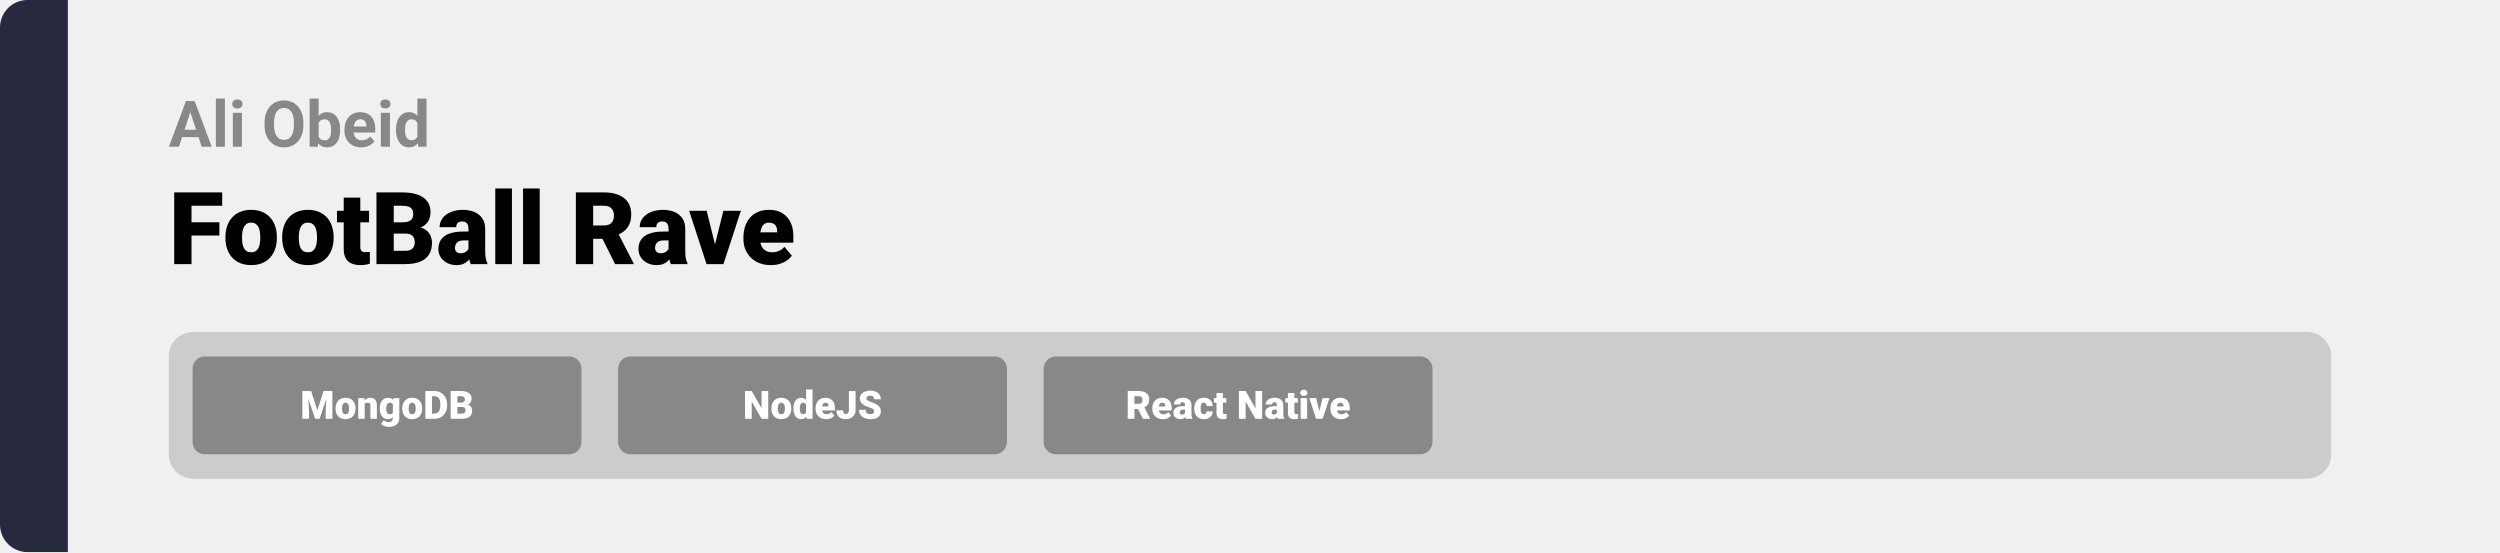
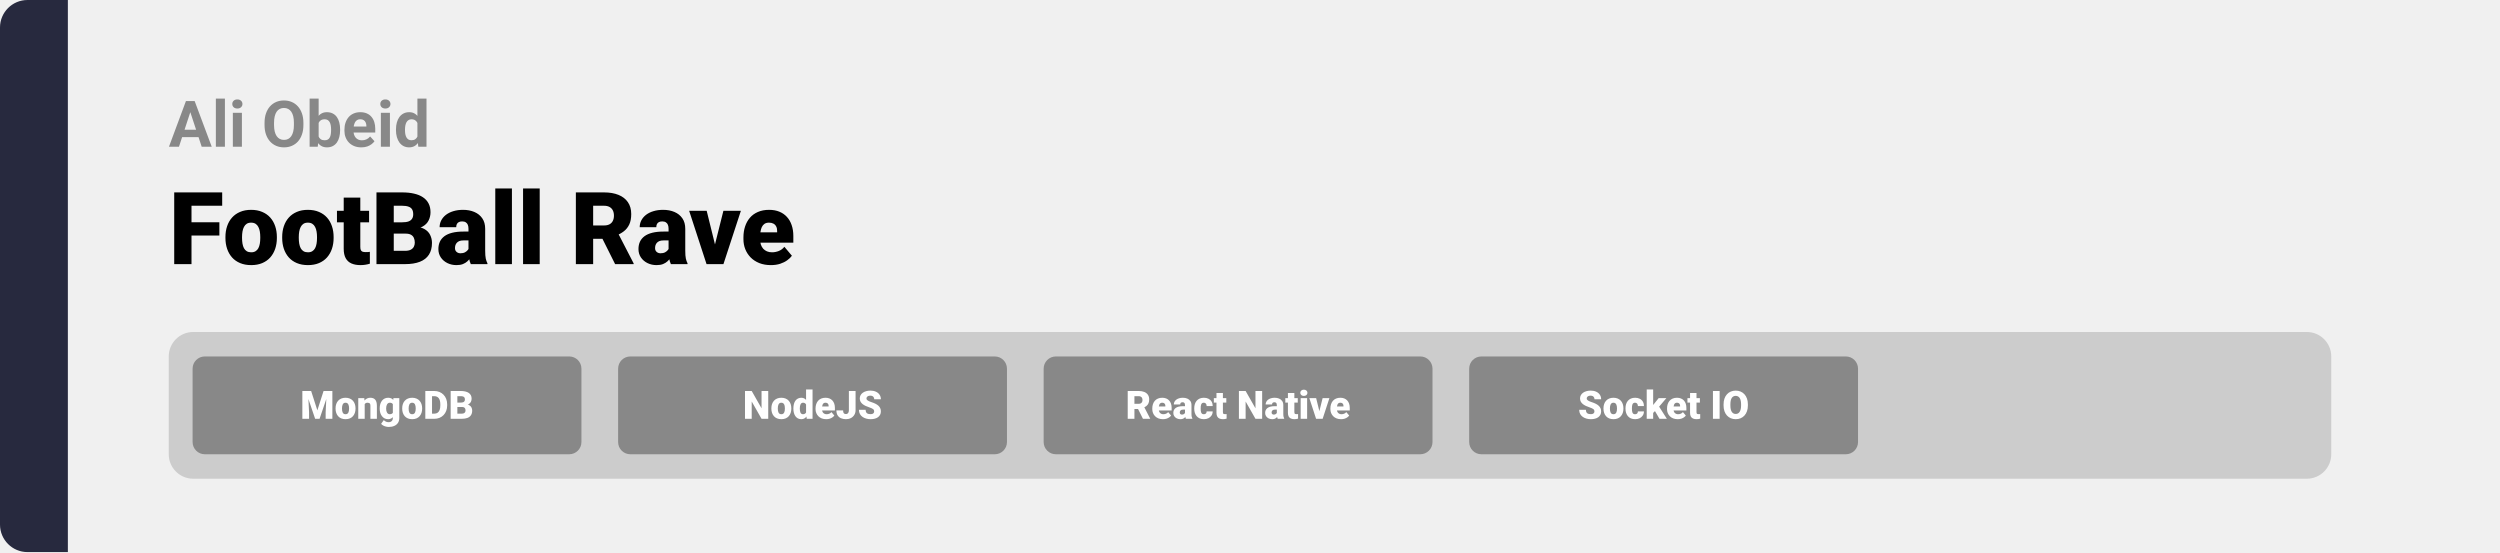
<svg xmlns="http://www.w3.org/2000/svg" width="1363" height="301" viewBox="0 0 1363 301" fill="none">
  <rect width="1363" height="301" rx="15" fill="#F0F0F0" />
  <path d="M0 15C0 6.716 6.716 0 15 0H37V301H15C6.716 301 0 294.284 0 286V15Z" fill="#27293E" />
  <path d="M104.407 104.898V144H94.981V104.898H104.407ZM119.607 121.173V128.424H101.722V121.173H119.607ZM121.138 104.898V112.176H101.722V104.898H121.138ZM122.911 129.767V129.203C122.911 127.072 123.215 125.112 123.824 123.321C124.432 121.513 125.328 119.946 126.509 118.622C127.691 117.297 129.15 116.267 130.887 115.533C132.623 114.781 134.629 114.405 136.902 114.405C139.194 114.405 141.208 114.781 142.945 115.533C144.699 116.267 146.167 117.297 147.349 118.622C148.531 119.946 149.426 121.513 150.035 123.321C150.643 125.112 150.948 127.072 150.948 129.203V129.767C150.948 131.879 150.643 133.84 150.035 135.648C149.426 137.438 148.531 139.005 147.349 140.348C146.167 141.673 144.708 142.702 142.972 143.436C141.235 144.17 139.23 144.537 136.956 144.537C134.682 144.537 132.668 144.17 130.914 143.436C129.159 142.702 127.691 141.673 126.509 140.348C125.328 139.005 124.432 137.438 123.824 135.648C123.215 133.84 122.911 131.879 122.911 129.767ZM131.961 129.203V129.767C131.961 130.859 132.042 131.879 132.203 132.828C132.364 133.777 132.632 134.61 133.008 135.326C133.384 136.024 133.895 136.57 134.539 136.964C135.184 137.358 135.989 137.555 136.956 137.555C137.905 137.555 138.693 137.358 139.319 136.964C139.964 136.57 140.474 136.024 140.85 135.326C141.226 134.61 141.495 133.777 141.656 132.828C141.817 131.879 141.897 130.859 141.897 129.767V129.203C141.897 128.146 141.817 127.153 141.656 126.222C141.495 125.273 141.226 124.44 140.85 123.724C140.474 122.99 139.964 122.417 139.319 122.005C138.675 121.594 137.869 121.388 136.902 121.388C135.953 121.388 135.157 121.594 134.512 122.005C133.886 122.417 133.384 122.99 133.008 123.724C132.632 124.44 132.364 125.273 132.203 126.222C132.042 127.153 131.961 128.146 131.961 129.203ZM153.848 129.767V129.203C153.848 127.072 154.153 125.112 154.761 123.321C155.37 121.513 156.265 119.946 157.447 118.622C158.628 117.297 160.088 116.267 161.824 115.533C163.561 114.781 165.566 114.405 167.84 114.405C170.132 114.405 172.146 114.781 173.882 115.533C175.637 116.267 177.105 117.297 178.287 118.622C179.468 119.946 180.363 121.513 180.972 123.321C181.581 125.112 181.885 127.072 181.885 129.203V129.767C181.885 131.879 181.581 133.84 180.972 135.648C180.363 137.438 179.468 139.005 178.287 140.348C177.105 141.673 175.646 142.702 173.909 143.436C172.173 144.17 170.167 144.537 167.894 144.537C165.62 144.537 163.606 144.17 161.851 143.436C160.097 142.702 158.628 141.673 157.447 140.348C156.265 139.005 155.37 137.438 154.761 135.648C154.153 133.84 153.848 131.879 153.848 129.767ZM162.898 129.203V129.767C162.898 130.859 162.979 131.879 163.14 132.828C163.301 133.777 163.57 134.61 163.946 135.326C164.322 136.024 164.832 136.57 165.477 136.964C166.121 137.358 166.927 137.555 167.894 137.555C168.842 137.555 169.63 137.358 170.257 136.964C170.901 136.57 171.412 136.024 171.788 135.326C172.164 134.61 172.432 133.777 172.593 132.828C172.754 131.879 172.835 130.859 172.835 129.767V129.203C172.835 128.146 172.754 127.153 172.593 126.222C172.432 125.273 172.164 124.44 171.788 123.724C171.412 122.99 170.901 122.417 170.257 122.005C169.612 121.594 168.807 121.388 167.84 121.388C166.891 121.388 166.094 121.594 165.45 122.005C164.823 122.417 164.322 122.99 163.946 123.724C163.57 124.44 163.301 125.273 163.14 126.222C162.979 127.153 162.898 128.146 162.898 129.203ZM201.221 114.942V121.227H183.711V114.942H201.221ZM187.391 107.718H196.441V134.52C196.441 135.29 196.53 135.89 196.709 136.319C196.889 136.731 197.193 137.027 197.623 137.206C198.07 137.367 198.661 137.447 199.395 137.447C199.914 137.447 200.344 137.438 200.684 137.42C201.024 137.385 201.347 137.34 201.651 137.286V143.758C200.881 144.009 200.075 144.197 199.234 144.322C198.392 144.465 197.497 144.537 196.548 144.537C194.615 144.537 192.959 144.233 191.58 143.624C190.219 143.015 189.181 142.057 188.465 140.75C187.749 139.444 187.391 137.743 187.391 135.648V107.718ZM221.202 127.376H211.131L211.077 121.2H219.241C220.709 121.2 221.882 121.039 222.759 120.716C223.637 120.376 224.272 119.884 224.666 119.239C225.078 118.595 225.284 117.789 225.284 116.822C225.284 115.712 225.078 114.817 224.666 114.137C224.254 113.456 223.601 112.964 222.706 112.66C221.828 112.337 220.691 112.176 219.295 112.176H214.676V144H205.25V104.898H219.295C221.712 104.898 223.869 105.122 225.767 105.57C227.665 106 229.276 106.662 230.601 107.557C231.944 108.452 232.964 109.58 233.663 110.941C234.361 112.284 234.71 113.868 234.71 115.694C234.71 117.288 234.37 118.783 233.689 120.179C233.009 121.576 231.872 122.713 230.279 123.59C228.703 124.449 226.546 124.897 223.807 124.933L221.202 127.376ZM220.826 144H208.848L212.071 136.749H220.826C222.115 136.749 223.144 136.552 223.914 136.158C224.702 135.746 225.266 135.209 225.606 134.547C225.964 133.867 226.143 133.115 226.143 132.291C226.143 131.288 225.973 130.42 225.633 129.686C225.311 128.952 224.791 128.388 224.075 127.994C223.359 127.582 222.401 127.376 221.202 127.376H213.279L213.333 121.2H222.813L225.015 123.67C227.629 123.563 229.697 123.93 231.219 124.771C232.758 125.613 233.86 126.723 234.522 128.102C235.184 129.48 235.516 130.921 235.516 132.425C235.516 134.986 234.961 137.125 233.851 138.844C232.758 140.562 231.12 141.852 228.936 142.711C226.752 143.57 224.048 144 220.826 144ZM255.416 136.695V124.718C255.416 123.894 255.299 123.187 255.066 122.596C254.834 122.005 254.467 121.549 253.965 121.227C253.464 120.886 252.793 120.716 251.951 120.716C251.271 120.716 250.689 120.833 250.206 121.065C249.722 121.298 249.355 121.647 249.104 122.113C248.854 122.578 248.729 123.169 248.729 123.885H239.678C239.678 122.542 239.974 121.298 240.564 120.152C241.173 118.989 242.033 117.977 243.143 117.118C244.271 116.258 245.613 115.596 247.171 115.13C248.746 114.647 250.501 114.405 252.435 114.405C254.744 114.405 256.803 114.79 258.611 115.56C260.438 116.33 261.879 117.485 262.935 119.024C263.991 120.546 264.52 122.462 264.52 124.771V136.668C264.52 138.566 264.627 140.007 264.842 140.992C265.057 141.959 265.361 142.809 265.755 143.543V144H256.678C256.248 143.105 255.926 142.013 255.711 140.724C255.514 139.417 255.416 138.074 255.416 136.695ZM256.517 126.249L256.57 131.083H252.569C251.727 131.083 251.011 131.199 250.42 131.432C249.847 131.664 249.382 131.987 249.024 132.398C248.684 132.792 248.433 133.24 248.272 133.741C248.129 134.243 248.057 134.771 248.057 135.326C248.057 135.863 248.182 136.346 248.433 136.776C248.702 137.188 249.06 137.51 249.507 137.743C249.955 137.975 250.456 138.092 251.011 138.092C252.014 138.092 252.864 137.904 253.562 137.528C254.279 137.134 254.825 136.66 255.201 136.104C255.577 135.549 255.765 135.03 255.765 134.547L257.752 138.253C257.394 138.969 256.982 139.694 256.517 140.428C256.069 141.162 255.505 141.843 254.825 142.469C254.162 143.078 253.348 143.579 252.381 143.973C251.414 144.349 250.241 144.537 248.863 144.537C247.072 144.537 245.425 144.17 243.921 143.436C242.435 142.702 241.245 141.681 240.35 140.375C239.454 139.05 239.007 137.528 239.007 135.809C239.007 134.305 239.275 132.962 239.812 131.781C240.368 130.599 241.2 129.597 242.31 128.773C243.42 127.949 244.834 127.323 246.553 126.893C248.272 126.463 250.295 126.249 252.623 126.249H256.517ZM279.102 102.75V144H270.025V102.75H279.102ZM294.249 102.75V144H285.171V102.75H294.249ZM313.96 104.898H329.349C332.356 104.898 334.97 105.346 337.19 106.241C339.41 107.136 341.12 108.461 342.32 110.216C343.537 111.97 344.146 114.137 344.146 116.715C344.146 118.953 343.797 120.824 343.099 122.328C342.4 123.832 341.425 125.076 340.171 126.061C338.936 127.027 337.495 127.824 335.848 128.451L332.759 130.196H319.842L319.788 122.918H329.349C330.548 122.918 331.542 122.704 332.33 122.274C333.117 121.844 333.708 121.236 334.102 120.448C334.514 119.642 334.72 118.684 334.72 117.574C334.72 116.446 334.514 115.479 334.102 114.674C333.69 113.868 333.082 113.25 332.276 112.821C331.488 112.391 330.512 112.176 329.349 112.176H323.387V144H313.96V104.898ZM335.364 144L326.717 126.705L336.707 126.651L345.462 143.597V144H335.364ZM364.502 136.695V124.718C364.502 123.894 364.386 123.187 364.153 122.596C363.921 122.005 363.554 121.549 363.052 121.227C362.551 120.886 361.88 120.716 361.038 120.716C360.358 120.716 359.776 120.833 359.292 121.065C358.809 121.298 358.442 121.647 358.191 122.113C357.941 122.578 357.815 123.169 357.815 123.885H348.765C348.765 122.542 349.061 121.298 349.651 120.152C350.26 118.989 351.119 117.977 352.229 117.118C353.357 116.258 354.7 115.596 356.258 115.13C357.833 114.647 359.588 114.405 361.521 114.405C363.831 114.405 365.89 114.79 367.698 115.56C369.524 116.33 370.966 117.485 372.022 119.024C373.078 120.546 373.606 122.462 373.606 124.771V136.668C373.606 138.566 373.714 140.007 373.929 140.992C374.144 141.959 374.448 142.809 374.842 143.543V144H365.765C365.335 143.105 365.013 142.013 364.798 140.724C364.601 139.417 364.502 138.074 364.502 136.695ZM365.604 126.249L365.657 131.083H361.656C360.814 131.083 360.098 131.199 359.507 131.432C358.934 131.664 358.469 131.987 358.111 132.398C357.771 132.792 357.52 133.24 357.359 133.741C357.216 134.243 357.144 134.771 357.144 135.326C357.144 135.863 357.269 136.346 357.52 136.776C357.789 137.188 358.147 137.51 358.594 137.743C359.042 137.975 359.543 138.092 360.098 138.092C361.101 138.092 361.951 137.904 362.649 137.528C363.366 137.134 363.912 136.66 364.288 136.104C364.664 135.549 364.852 135.03 364.852 134.547L366.839 138.253C366.481 138.969 366.069 139.694 365.604 140.428C365.156 141.162 364.592 141.843 363.912 142.469C363.249 143.078 362.435 143.579 361.468 143.973C360.501 144.349 359.328 144.537 357.95 144.537C356.159 144.537 354.512 144.17 353.008 143.436C351.522 142.702 350.332 141.681 349.437 140.375C348.541 139.05 348.094 137.528 348.094 135.809C348.094 134.305 348.362 132.962 348.899 131.781C349.454 130.599 350.287 129.597 351.397 128.773C352.507 127.949 353.921 127.323 355.64 126.893C357.359 126.463 359.382 126.249 361.709 126.249H365.604ZM388.672 137.796L394.393 114.942H403.926L394.419 144H388.78L388.672 137.796ZM385.289 114.942L390.928 137.796L390.875 144H385.208L375.728 114.942H385.289ZM420.308 144.537C417.945 144.537 415.832 144.17 413.97 143.436C412.108 142.684 410.533 141.655 409.244 140.348C407.972 139.041 406.997 137.537 406.316 135.836C405.654 134.135 405.323 132.336 405.323 130.438V129.417C405.323 127.287 405.618 125.318 406.209 123.509C406.8 121.683 407.677 120.09 408.841 118.729C410.005 117.368 411.464 116.312 413.218 115.56C414.973 114.79 417.014 114.405 419.341 114.405C421.4 114.405 423.244 114.736 424.874 115.399C426.503 116.061 427.881 117.01 429.009 118.246C430.155 119.481 431.023 120.976 431.614 122.73C432.223 124.485 432.527 126.454 432.527 128.639V132.318H408.787V126.651H423.692V125.953C423.71 124.986 423.54 124.163 423.182 123.482C422.841 122.802 422.34 122.283 421.678 121.925C421.015 121.567 420.21 121.388 419.261 121.388C418.276 121.388 417.461 121.603 416.817 122.032C416.19 122.462 415.698 123.053 415.34 123.805C415 124.539 414.758 125.389 414.615 126.356C414.472 127.323 414.4 128.343 414.4 129.417V130.438C414.4 131.512 414.543 132.488 414.83 133.365C415.134 134.243 415.564 134.994 416.119 135.621C416.692 136.23 417.372 136.704 418.16 137.044C418.965 137.385 419.878 137.555 420.899 137.555C422.134 137.555 423.352 137.322 424.551 136.856C425.751 136.391 426.78 135.621 427.64 134.547L431.749 139.435C431.158 140.276 430.316 141.091 429.224 141.878C428.15 142.666 426.861 143.311 425.357 143.812C423.853 144.295 422.17 144.537 420.308 144.537Z" fill="black" />
  <path d="M104.339 59.373L97.571 80H92.12L101.365 55.117H104.834L104.339 59.373ZM109.961 80L103.177 59.373L102.63 55.117H106.133L115.43 80H109.961ZM109.654 70.737V74.753H96.512V70.737H109.654ZM122.625 53.75V80H117.686V53.75H122.625ZM131.888 61.509V80H126.949V61.509H131.888ZM126.641 56.69C126.641 55.972 126.892 55.379 127.393 54.912C127.894 54.445 128.567 54.211 129.41 54.211C130.241 54.211 130.908 54.445 131.409 54.912C131.922 55.379 132.178 55.972 132.178 56.69C132.178 57.407 131.922 58 131.409 58.467C130.908 58.934 130.241 59.167 129.41 59.167C128.567 59.167 127.894 58.934 127.393 58.467C126.892 58 126.641 57.407 126.641 56.69ZM165.418 66.978V68.157C165.418 70.048 165.162 71.746 164.649 73.249C164.136 74.753 163.413 76.035 162.479 77.095C161.544 78.143 160.428 78.946 159.129 79.504C157.841 80.063 156.412 80.342 154.839 80.342C153.278 80.342 151.849 80.063 150.55 79.504C149.262 78.946 148.146 78.143 147.2 77.095C146.255 76.035 145.52 74.753 144.996 73.249C144.483 71.746 144.227 70.048 144.227 68.157V66.978C144.227 65.075 144.483 63.377 144.996 61.885C145.508 60.381 146.232 59.099 147.166 58.04C148.112 56.98 149.228 56.171 150.516 55.613C151.814 55.054 153.244 54.775 154.805 54.775C156.377 54.775 157.807 55.054 159.095 55.613C160.394 56.171 161.51 56.98 162.444 58.04C163.39 59.099 164.119 60.381 164.632 61.885C165.156 63.377 165.418 65.075 165.418 66.978ZM160.24 68.157V66.943C160.24 65.622 160.12 64.46 159.881 63.457C159.642 62.454 159.288 61.611 158.821 60.928C158.354 60.244 157.785 59.731 157.112 59.39C156.44 59.036 155.671 58.86 154.805 58.86C153.939 58.86 153.17 59.036 152.498 59.39C151.837 59.731 151.273 60.244 150.806 60.928C150.35 61.611 150.003 62.454 149.764 63.457C149.524 64.46 149.405 65.622 149.405 66.943V68.157C149.405 69.467 149.524 70.629 149.764 71.643C150.003 72.646 150.356 73.495 150.823 74.189C151.29 74.873 151.86 75.391 152.532 75.745C153.204 76.098 153.973 76.274 154.839 76.274C155.705 76.274 156.474 76.098 157.146 75.745C157.819 75.391 158.383 74.873 158.838 74.189C159.294 73.495 159.642 72.646 159.881 71.643C160.12 70.629 160.24 69.467 160.24 68.157ZM168.802 53.75H173.724V75.762L173.228 80H168.802V53.75ZM185.43 70.566V70.925C185.43 72.304 185.282 73.569 184.986 74.719C184.701 75.87 184.257 76.867 183.653 77.71C183.049 78.542 182.297 79.191 181.397 79.658C180.508 80.114 179.46 80.342 178.252 80.342C177.125 80.342 176.145 80.114 175.313 79.658C174.493 79.203 173.803 78.559 173.245 77.727C172.687 76.895 172.237 75.921 171.895 74.805C171.553 73.688 171.297 72.469 171.126 71.147V70.361C171.297 69.04 171.553 67.821 171.895 66.704C172.237 65.588 172.687 64.613 173.245 63.782C173.803 62.95 174.493 62.306 175.313 61.851C176.133 61.395 177.102 61.167 178.218 61.167C179.437 61.167 180.497 61.401 181.397 61.868C182.308 62.323 183.06 62.973 183.653 63.816C184.257 64.648 184.701 65.639 184.986 66.79C185.282 67.929 185.43 69.188 185.43 70.566ZM180.508 70.925V70.566C180.508 69.814 180.451 69.108 180.337 68.447C180.235 67.775 180.053 67.188 179.791 66.687C179.528 66.174 179.17 65.77 178.714 65.474C178.27 65.177 177.694 65.029 176.988 65.029C176.316 65.029 175.746 65.143 175.279 65.371C174.812 65.599 174.424 65.918 174.117 66.328C173.82 66.738 173.598 67.228 173.45 67.798C173.302 68.356 173.211 68.971 173.177 69.644V71.882C173.211 72.782 173.359 73.58 173.621 74.275C173.895 74.959 174.305 75.5 174.852 75.898C175.41 76.286 176.133 76.48 177.022 76.48C177.717 76.48 178.292 76.343 178.748 76.069C179.204 75.796 179.557 75.409 179.808 74.907C180.07 74.406 180.252 73.819 180.354 73.147C180.457 72.463 180.508 71.723 180.508 70.925ZM197 80.342C195.564 80.342 194.277 80.114 193.138 79.658C191.998 79.191 191.03 78.547 190.232 77.727C189.446 76.907 188.842 75.955 188.421 74.873C187.999 73.779 187.789 72.617 187.789 71.387V70.703C187.789 69.302 187.988 68.02 188.387 66.858C188.785 65.696 189.355 64.688 190.096 63.833C190.848 62.978 191.759 62.323 192.83 61.868C193.901 61.401 195.109 61.167 196.453 61.167C197.763 61.167 198.925 61.383 199.939 61.816C200.953 62.249 201.802 62.865 202.486 63.662C203.181 64.46 203.705 65.417 204.058 66.533C204.411 67.638 204.588 68.869 204.588 70.225V72.275H189.891V68.994H199.751V68.618C199.751 67.935 199.626 67.325 199.375 66.79C199.136 66.243 198.772 65.81 198.282 65.491C197.792 65.172 197.165 65.012 196.402 65.012C195.752 65.012 195.194 65.155 194.727 65.439C194.26 65.724 193.878 66.123 193.582 66.636C193.297 67.148 193.081 67.752 192.933 68.447C192.796 69.131 192.728 69.883 192.728 70.703V71.387C192.728 72.127 192.83 72.811 193.035 73.438C193.252 74.064 193.554 74.605 193.941 75.061C194.34 75.517 194.818 75.87 195.376 76.121C195.946 76.371 196.59 76.497 197.308 76.497C198.196 76.497 199.022 76.326 199.786 75.984C200.56 75.631 201.227 75.101 201.785 74.394L204.178 76.992C203.79 77.55 203.261 78.086 202.588 78.599C201.928 79.111 201.13 79.533 200.196 79.863C199.262 80.182 198.196 80.342 197 80.342ZM212.586 61.509V80H207.647V61.509H212.586ZM207.339 56.69C207.339 55.972 207.59 55.379 208.091 54.912C208.593 54.445 209.265 54.211 210.108 54.211C210.94 54.211 211.606 54.445 212.107 54.912C212.62 55.379 212.876 55.972 212.876 56.69C212.876 57.407 212.62 58 212.107 58.467C211.606 58.934 210.94 59.167 210.108 59.167C209.265 59.167 208.593 58.934 208.091 58.467C207.59 58 207.339 57.407 207.339 56.69ZM227.574 75.967V53.75H232.53V80H228.069L227.574 75.967ZM215.884 70.977V70.618C215.884 69.205 216.044 67.923 216.363 66.772C216.682 65.61 217.149 64.613 217.764 63.782C218.379 62.95 219.137 62.306 220.037 61.851C220.937 61.395 221.963 61.167 223.113 61.167C224.196 61.167 225.141 61.395 225.95 61.851C226.771 62.306 227.465 62.956 228.035 63.799C228.616 64.63 229.083 65.616 229.437 66.755C229.79 67.883 230.046 69.12 230.206 70.464V71.25C230.046 72.537 229.79 73.734 229.437 74.839C229.083 75.944 228.616 76.912 228.035 77.744C227.465 78.564 226.771 79.203 225.95 79.658C225.13 80.114 224.173 80.342 223.079 80.342C221.928 80.342 220.903 80.108 220.003 79.641C219.114 79.174 218.362 78.519 217.747 77.676C217.143 76.833 216.682 75.841 216.363 74.702C216.044 73.563 215.884 72.321 215.884 70.977ZM220.806 70.618V70.977C220.806 71.74 220.863 72.452 220.977 73.113C221.102 73.774 221.302 74.36 221.575 74.873C221.86 75.374 222.225 75.767 222.669 76.052C223.125 76.326 223.677 76.462 224.327 76.462C225.17 76.462 225.865 76.274 226.412 75.898C226.958 75.511 227.374 74.981 227.659 74.309C227.955 73.637 228.126 72.862 228.172 71.985V69.746C228.138 69.028 228.035 68.385 227.864 67.815C227.705 67.234 227.465 66.738 227.146 66.328C226.839 65.918 226.451 65.599 225.984 65.371C225.529 65.143 224.987 65.029 224.361 65.029C223.723 65.029 223.176 65.177 222.72 65.474C222.264 65.758 221.894 66.151 221.609 66.653C221.336 67.154 221.131 67.747 220.994 68.43C220.869 69.102 220.806 69.832 220.806 70.618Z" fill="#888888" />
  <rect x="92" y="181" width="1179" height="80" rx="13.333" fill="#CCCCCC" />
  <rect x="107" y="196.333" width="208" height="49.333" rx="4.667" fill="#888888" stroke="#888888" stroke-width="4" />
  <path d="M166.656 213.167H169.635L173.021 223.719L176.406 213.167H179.385L174.229 228.333H171.813L166.656 213.167ZM164.844 213.167H167.927L168.5 224.792V228.333H164.844V213.167ZM178.115 213.167H181.208V228.333H177.542V224.792L178.115 213.167ZM182.948 222.812V222.594C182.948 221.767 183.066 221.007 183.302 220.312C183.538 219.611 183.885 219.003 184.344 218.49C184.802 217.976 185.368 217.576 186.042 217.292C186.715 217 187.493 216.854 188.375 216.854C189.264 216.854 190.045 217 190.719 217.292C191.399 217.576 191.969 217.976 192.427 218.49C192.885 219.003 193.233 219.611 193.469 220.312C193.705 221.007 193.823 221.767 193.823 222.594V222.812C193.823 223.632 193.705 224.392 193.469 225.094C193.233 225.788 192.885 226.396 192.427 226.917C191.969 227.431 191.403 227.83 190.729 228.115C190.056 228.399 189.278 228.542 188.396 228.542C187.514 228.542 186.733 228.399 186.052 228.115C185.372 227.83 184.802 227.431 184.344 226.917C183.885 226.396 183.538 225.788 183.302 225.094C183.066 224.392 182.948 223.632 182.948 222.812ZM186.458 222.594V222.812C186.458 223.236 186.49 223.632 186.552 224C186.615 224.368 186.719 224.691 186.865 224.969C187.01 225.24 187.208 225.451 187.458 225.604C187.708 225.757 188.021 225.833 188.396 225.833C188.764 225.833 189.069 225.757 189.313 225.604C189.563 225.451 189.76 225.24 189.906 224.969C190.052 224.691 190.156 224.368 190.219 224C190.281 223.632 190.313 223.236 190.313 222.812V222.594C190.313 222.184 190.281 221.799 190.219 221.437C190.156 221.069 190.052 220.747 189.906 220.469C189.76 220.184 189.563 219.962 189.313 219.802C189.063 219.642 188.75 219.562 188.375 219.562C188.007 219.562 187.698 219.642 187.448 219.802C187.205 219.962 187.01 220.184 186.865 220.469C186.719 220.747 186.615 221.069 186.552 221.437C186.49 221.799 186.458 222.184 186.458 222.594ZM198.833 219.469V228.333H195.323V217.062H198.615L198.833 219.469ZM198.417 222.312L197.594 222.333C197.594 221.472 197.698 220.705 197.906 220.031C198.115 219.351 198.41 218.774 198.792 218.302C199.174 217.83 199.628 217.472 200.156 217.229C200.691 216.979 201.285 216.854 201.938 216.854C202.458 216.854 202.934 216.931 203.365 217.083C203.802 217.236 204.177 217.483 204.49 217.823C204.809 218.163 205.052 218.615 205.219 219.177C205.392 219.733 205.479 220.42 205.479 221.24V228.333H201.948V221.229C201.948 220.778 201.885 220.434 201.76 220.198C201.635 219.955 201.455 219.788 201.219 219.698C200.983 219.608 200.694 219.562 200.354 219.562C199.993 219.562 199.688 219.632 199.438 219.771C199.188 219.91 198.986 220.104 198.833 220.354C198.688 220.597 198.58 220.885 198.51 221.219C198.448 221.552 198.417 221.917 198.417 222.312ZM214.51 217.062H217.698V227.896C217.698 228.937 217.458 229.819 216.979 230.542C216.5 231.271 215.83 231.823 214.969 232.198C214.115 232.58 213.115 232.771 211.969 232.771C211.462 232.771 210.944 232.705 210.417 232.573C209.889 232.448 209.396 232.26 208.938 232.01C208.479 231.76 208.094 231.451 207.781 231.083L209.25 229.021C209.535 229.34 209.892 229.611 210.323 229.833C210.753 230.062 211.26 230.177 211.844 230.177C212.351 230.177 212.774 230.087 213.115 229.906C213.462 229.726 213.726 229.462 213.906 229.115C214.087 228.774 214.177 228.361 214.177 227.875V219.729L214.51 217.062ZM207.021 222.833V222.615C207.021 221.76 207.125 220.983 207.333 220.281C207.549 219.573 207.854 218.965 208.25 218.458C208.653 217.944 209.139 217.549 209.708 217.271C210.278 216.993 210.92 216.854 211.635 216.854C212.406 216.854 213.038 217.003 213.531 217.302C214.031 217.594 214.431 218.003 214.729 218.531C215.035 219.059 215.271 219.677 215.438 220.385C215.611 221.087 215.757 221.844 215.875 222.656V222.917C215.757 223.681 215.594 224.403 215.385 225.083C215.184 225.757 214.92 226.354 214.594 226.875C214.267 227.396 213.858 227.806 213.365 228.104C212.878 228.396 212.295 228.542 211.615 228.542C210.906 228.542 210.267 228.399 209.698 228.115C209.135 227.83 208.653 227.431 208.25 226.917C207.854 226.403 207.549 225.799 207.333 225.104C207.125 224.41 207.021 223.653 207.021 222.833ZM210.531 222.615V222.833C210.531 223.257 210.569 223.649 210.646 224.01C210.729 224.372 210.854 224.691 211.021 224.969C211.188 225.24 211.392 225.451 211.635 225.604C211.885 225.757 212.177 225.833 212.51 225.833C213.017 225.833 213.427 225.726 213.74 225.51C214.052 225.295 214.278 224.99 214.417 224.594C214.556 224.198 214.615 223.733 214.594 223.198V222.375C214.608 221.917 214.576 221.514 214.5 221.167C214.424 220.812 214.302 220.517 214.135 220.281C213.976 220.045 213.76 219.868 213.49 219.75C213.226 219.625 212.906 219.562 212.531 219.562C212.205 219.562 211.917 219.639 211.667 219.792C211.417 219.944 211.208 220.16 211.042 220.437C210.875 220.708 210.747 221.031 210.656 221.406C210.573 221.774 210.531 222.177 210.531 222.615ZM219.281 222.812V222.594C219.281 221.767 219.399 221.007 219.635 220.312C219.872 219.611 220.219 219.003 220.677 218.49C221.135 217.976 221.701 217.576 222.375 217.292C223.049 217 223.826 216.854 224.708 216.854C225.597 216.854 226.378 217 227.052 217.292C227.733 217.576 228.302 217.976 228.76 218.49C229.219 219.003 229.566 219.611 229.802 220.312C230.038 221.007 230.156 221.767 230.156 222.594V222.812C230.156 223.632 230.038 224.392 229.802 225.094C229.566 225.788 229.219 226.396 228.76 226.917C228.302 227.431 227.736 227.83 227.063 228.115C226.389 228.399 225.611 228.542 224.729 228.542C223.847 228.542 223.066 228.399 222.385 228.115C221.705 227.83 221.135 227.431 220.677 226.917C220.219 226.396 219.872 225.788 219.635 225.094C219.399 224.392 219.281 223.632 219.281 222.812ZM222.792 222.594V222.812C222.792 223.236 222.823 223.632 222.885 224C222.948 224.368 223.052 224.691 223.198 224.969C223.344 225.24 223.542 225.451 223.792 225.604C224.042 225.757 224.354 225.833 224.729 225.833C225.097 225.833 225.403 225.757 225.646 225.604C225.896 225.451 226.094 225.24 226.24 224.969C226.385 224.691 226.49 224.368 226.552 224C226.615 223.632 226.646 223.236 226.646 222.812V222.594C226.646 222.184 226.615 221.799 226.552 221.437C226.49 221.069 226.385 220.747 226.24 220.469C226.094 220.184 225.896 219.962 225.646 219.802C225.396 219.642 225.083 219.562 224.708 219.562C224.34 219.562 224.031 219.642 223.781 219.802C223.538 219.962 223.344 220.184 223.198 220.469C223.052 220.747 222.948 221.069 222.885 221.437C222.823 221.799 222.792 222.184 222.792 222.594ZM236.813 228.333H233.448L233.469 225.521H236.813C237.507 225.521 238.094 225.354 238.573 225.021C239.059 224.687 239.427 224.191 239.677 223.531C239.934 222.865 240.063 222.045 240.063 221.073V220.417C240.063 219.687 239.99 219.049 239.844 218.5C239.705 217.944 239.497 217.483 239.219 217.115C238.941 216.74 238.594 216.458 238.177 216.271C237.767 216.083 237.295 215.99 236.76 215.99H233.385V213.167H236.76C237.788 213.167 238.729 213.344 239.583 213.698C240.444 214.045 241.188 214.545 241.813 215.198C242.444 215.844 242.931 216.611 243.271 217.5C243.618 218.382 243.792 219.361 243.792 220.437V221.073C243.792 222.142 243.618 223.122 243.271 224.01C242.931 224.899 242.448 225.667 241.823 226.312C241.198 226.958 240.458 227.458 239.604 227.812C238.757 228.16 237.826 228.333 236.813 228.333ZM235.542 213.167V228.333H231.885V213.167H235.542ZM251.885 221.885H247.979L247.958 219.49H251.125C251.694 219.49 252.149 219.427 252.49 219.302C252.83 219.17 253.076 218.979 253.229 218.729C253.389 218.479 253.469 218.167 253.469 217.792C253.469 217.361 253.389 217.014 253.229 216.75C253.069 216.486 252.816 216.295 252.469 216.177C252.128 216.052 251.688 215.99 251.146 215.99H249.354V228.333H245.698V213.167H251.146C252.083 213.167 252.92 213.253 253.656 213.427C254.392 213.594 255.017 213.851 255.531 214.198C256.052 214.545 256.448 214.983 256.719 215.51C256.99 216.031 257.125 216.646 257.125 217.354C257.125 217.972 256.993 218.552 256.729 219.094C256.465 219.635 256.024 220.076 255.406 220.417C254.795 220.75 253.958 220.924 252.896 220.937L251.885 221.885ZM251.74 228.333H247.094L248.344 225.521H251.74C252.24 225.521 252.639 225.444 252.938 225.292C253.243 225.132 253.462 224.924 253.594 224.667C253.733 224.403 253.802 224.111 253.802 223.792C253.802 223.403 253.736 223.066 253.604 222.781C253.479 222.497 253.278 222.278 253 222.125C252.722 221.965 252.351 221.885 251.885 221.885H248.813L248.833 219.49H252.51L253.365 220.448C254.378 220.406 255.181 220.549 255.771 220.875C256.368 221.201 256.795 221.632 257.052 222.167C257.309 222.701 257.438 223.26 257.438 223.844C257.438 224.837 257.222 225.667 256.792 226.333C256.368 227 255.733 227.5 254.885 227.833C254.038 228.167 252.99 228.333 251.74 228.333Z" fill="white" />
  <rect x="339" y="196.333" width="208" height="49.333" rx="4.667" fill="#888888" stroke="#888888" stroke-width="4" />
  <path d="M418.844 213.167V228.333H415.198L409.833 218.896V228.333H406.177V213.167H409.833L415.198 222.604V213.167H418.844ZM420.552 222.812V222.594C420.552 221.767 420.67 221.007 420.906 220.312C421.142 219.611 421.49 219.003 421.948 218.49C422.406 217.976 422.972 217.576 423.646 217.292C424.319 217 425.097 216.854 425.979 216.854C426.868 216.854 427.649 217 428.323 217.292C429.003 217.576 429.573 217.976 430.031 218.49C430.49 219.003 430.837 219.611 431.073 220.312C431.309 221.007 431.427 221.767 431.427 222.594V222.812C431.427 223.632 431.309 224.392 431.073 225.094C430.837 225.788 430.49 226.396 430.031 226.917C429.573 227.431 429.007 227.83 428.333 228.115C427.66 228.399 426.882 228.542 426 228.542C425.118 228.542 424.337 228.399 423.656 228.115C422.976 227.83 422.406 227.431 421.948 226.917C421.49 226.396 421.142 225.788 420.906 225.094C420.67 224.392 420.552 223.632 420.552 222.812ZM424.062 222.594V222.812C424.062 223.236 424.094 223.632 424.156 224C424.219 224.368 424.323 224.691 424.469 224.969C424.615 225.24 424.812 225.451 425.062 225.604C425.312 225.757 425.625 225.833 426 225.833C426.368 225.833 426.674 225.757 426.917 225.604C427.167 225.451 427.365 225.24 427.51 224.969C427.656 224.691 427.76 224.368 427.823 224C427.885 223.632 427.917 223.236 427.917 222.812V222.594C427.917 222.184 427.885 221.799 427.823 221.437C427.76 221.069 427.656 220.747 427.51 220.469C427.365 220.184 427.167 219.962 426.917 219.802C426.667 219.642 426.354 219.562 425.979 219.562C425.611 219.562 425.302 219.642 425.052 219.802C424.809 219.962 424.615 220.184 424.469 220.469C424.323 220.747 424.219 221.069 424.156 221.437C424.094 221.799 424.062 222.184 424.062 222.594ZM439.469 225.75V212.333H443V228.333H439.833L439.469 225.75ZM432.552 222.833V222.615C432.552 221.76 432.646 220.983 432.833 220.281C433.021 219.573 433.299 218.965 433.667 218.458C434.035 217.944 434.493 217.549 435.042 217.271C435.59 216.993 436.222 216.854 436.938 216.854C437.576 216.854 438.135 217.003 438.615 217.302C439.094 217.594 439.503 218.003 439.844 218.531C440.184 219.059 440.462 219.677 440.677 220.385C440.892 221.087 441.056 221.844 441.167 222.656V222.917C441.056 223.681 440.892 224.403 440.677 225.083C440.462 225.757 440.184 226.354 439.844 226.875C439.503 227.396 439.09 227.806 438.604 228.104C438.125 228.396 437.563 228.542 436.917 228.542C436.201 228.542 435.569 228.399 435.021 228.115C434.479 227.83 434.024 227.431 433.656 226.917C433.295 226.403 433.021 225.799 432.833 225.104C432.646 224.41 432.552 223.653 432.552 222.833ZM436.063 222.615V222.833C436.063 223.257 436.09 223.649 436.146 224.01C436.201 224.372 436.295 224.691 436.427 224.969C436.566 225.24 436.747 225.451 436.969 225.604C437.198 225.757 437.479 225.833 437.813 225.833C438.264 225.833 438.635 225.726 438.927 225.51C439.226 225.295 439.444 224.99 439.583 224.594C439.729 224.198 439.792 223.733 439.771 223.198V222.375C439.785 221.917 439.753 221.514 439.677 221.167C439.601 220.812 439.479 220.517 439.313 220.281C439.153 220.045 438.948 219.868 438.698 219.75C438.455 219.625 438.167 219.562 437.833 219.562C437.507 219.562 437.229 219.639 437 219.792C436.778 219.944 436.597 220.16 436.458 220.437C436.319 220.708 436.219 221.031 436.156 221.406C436.094 221.774 436.063 222.177 436.063 222.615ZM450.448 228.542C449.531 228.542 448.712 228.399 447.99 228.115C447.267 227.823 446.656 227.424 446.156 226.917C445.663 226.41 445.285 225.826 445.021 225.167C444.764 224.507 444.635 223.809 444.635 223.073V222.677C444.635 221.851 444.75 221.087 444.979 220.385C445.208 219.677 445.549 219.059 446 218.531C446.451 218.003 447.017 217.594 447.698 217.302C448.378 217.003 449.17 216.854 450.073 216.854C450.872 216.854 451.587 216.983 452.219 217.24C452.851 217.497 453.385 217.865 453.823 218.344C454.267 218.823 454.604 219.403 454.833 220.083C455.069 220.764 455.188 221.528 455.188 222.375V223.802H445.979V221.604H451.76V221.333C451.767 220.958 451.701 220.639 451.563 220.375C451.431 220.111 451.236 219.91 450.979 219.771C450.722 219.632 450.41 219.562 450.042 219.562C449.66 219.562 449.344 219.646 449.094 219.812C448.851 219.979 448.66 220.208 448.521 220.5C448.389 220.785 448.295 221.115 448.24 221.49C448.184 221.865 448.156 222.26 448.156 222.677V223.073C448.156 223.49 448.212 223.868 448.323 224.208C448.441 224.549 448.608 224.84 448.823 225.083C449.045 225.319 449.309 225.503 449.615 225.635C449.927 225.767 450.281 225.833 450.677 225.833C451.156 225.833 451.628 225.743 452.094 225.562C452.559 225.382 452.958 225.083 453.292 224.667L454.885 226.562C454.656 226.889 454.33 227.205 453.906 227.51C453.49 227.816 452.99 228.066 452.406 228.26C451.823 228.448 451.17 228.542 450.448 228.542ZM462.813 223.573V213.167H466.458V223.573C466.458 224.587 466.226 225.465 465.76 226.208C465.302 226.951 464.677 227.528 463.885 227.937C463.101 228.34 462.219 228.542 461.24 228.542C460.226 228.542 459.323 228.372 458.531 228.031C457.747 227.691 457.128 227.167 456.677 226.458C456.233 225.75 456.01 224.847 456.01 223.75H459.677C459.677 224.264 459.736 224.667 459.854 224.958C459.972 225.243 460.146 225.444 460.375 225.562C460.611 225.674 460.899 225.729 461.24 225.729C461.573 225.729 461.854 225.646 462.083 225.479C462.319 225.306 462.5 225.059 462.625 224.74C462.75 224.413 462.813 224.024 462.813 223.573ZM476.594 224.302C476.594 224.066 476.559 223.854 476.49 223.667C476.42 223.472 476.292 223.292 476.104 223.125C475.917 222.958 475.646 222.792 475.292 222.625C474.944 222.451 474.486 222.271 473.917 222.083C473.25 221.861 472.608 221.611 471.99 221.333C471.372 221.049 470.819 220.719 470.333 220.344C469.847 219.962 469.462 219.517 469.177 219.01C468.892 218.497 468.75 217.899 468.75 217.219C468.75 216.566 468.896 215.979 469.188 215.458C469.479 214.931 469.885 214.483 470.406 214.115C470.934 213.74 471.552 213.455 472.26 213.26C472.969 213.059 473.743 212.958 474.583 212.958C475.694 212.958 476.674 213.153 477.521 213.542C478.375 213.924 479.042 214.469 479.521 215.177C480.007 215.878 480.25 216.708 480.25 217.667H476.615C476.615 217.285 476.535 216.948 476.375 216.656C476.222 216.365 475.99 216.135 475.677 215.969C475.365 215.802 474.972 215.719 474.5 215.719C474.042 215.719 473.656 215.788 473.344 215.927C473.031 216.066 472.795 216.253 472.635 216.49C472.476 216.719 472.396 216.972 472.396 217.25C472.396 217.479 472.458 217.687 472.583 217.875C472.715 218.056 472.899 218.226 473.135 218.385C473.378 218.545 473.67 218.698 474.01 218.844C474.358 218.99 474.747 219.132 475.177 219.271C475.983 219.528 476.698 219.816 477.323 220.135C477.955 220.448 478.486 220.806 478.917 221.208C479.354 221.604 479.684 222.056 479.906 222.562C480.135 223.069 480.25 223.642 480.25 224.281C480.25 224.962 480.118 225.566 479.854 226.094C479.59 226.622 479.212 227.069 478.719 227.437C478.226 227.799 477.635 228.073 476.948 228.26C476.26 228.448 475.493 228.542 474.646 228.542C473.868 228.542 473.101 228.444 472.344 228.25C471.594 228.049 470.913 227.743 470.302 227.333C469.691 226.917 469.201 226.385 468.833 225.74C468.472 225.087 468.292 224.312 468.292 223.417H471.958C471.958 223.861 472.017 224.236 472.135 224.542C472.253 224.847 472.427 225.094 472.656 225.281C472.885 225.462 473.167 225.594 473.5 225.677C473.833 225.753 474.215 225.792 474.646 225.792C475.111 225.792 475.486 225.726 475.771 225.594C476.056 225.455 476.264 225.274 476.396 225.052C476.528 224.823 476.594 224.573 476.594 224.302Z" fill="white" />
  <rect x="571" y="196.333" width="208" height="49.333" rx="4.667" fill="#888888" stroke="#888888" stroke-width="4" />
  <path d="M614.833 213.167H620.802C621.969 213.167 622.983 213.34 623.844 213.687C624.705 214.035 625.368 214.549 625.833 215.229C626.306 215.91 626.542 216.75 626.542 217.75C626.542 218.618 626.406 219.344 626.135 219.927C625.865 220.51 625.486 220.993 625 221.375C624.521 221.75 623.962 222.059 623.323 222.302L622.125 222.979H617.115L617.094 220.156H620.802C621.267 220.156 621.653 220.073 621.958 219.906C622.264 219.74 622.493 219.503 622.646 219.198C622.806 218.885 622.885 218.514 622.885 218.083C622.885 217.646 622.806 217.271 622.646 216.958C622.486 216.646 622.25 216.406 621.937 216.24C621.632 216.073 621.253 215.99 620.802 215.99H618.49V228.333H614.833V213.167ZM623.135 228.333L619.781 221.625L623.656 221.604L627.052 228.177V228.333H623.135ZM634.042 228.542C633.125 228.542 632.306 228.399 631.583 228.115C630.861 227.823 630.25 227.424 629.75 226.917C629.257 226.41 628.878 225.826 628.615 225.167C628.358 224.507 628.229 223.809 628.229 223.073V222.677C628.229 221.851 628.344 221.087 628.573 220.385C628.802 219.677 629.142 219.059 629.594 218.531C630.045 218.003 630.611 217.594 631.292 217.302C631.972 217.003 632.764 216.854 633.667 216.854C634.465 216.854 635.181 216.983 635.813 217.24C636.444 217.497 636.979 217.865 637.417 218.344C637.861 218.823 638.198 219.403 638.427 220.083C638.663 220.764 638.781 221.528 638.781 222.375V223.802H629.573V221.604H635.354V221.333C635.361 220.958 635.295 220.639 635.156 220.375C635.024 220.111 634.83 219.91 634.573 219.771C634.316 219.632 634.003 219.562 633.635 219.562C633.253 219.562 632.938 219.646 632.688 219.812C632.444 219.979 632.253 220.208 632.115 220.5C631.983 220.785 631.889 221.115 631.833 221.49C631.778 221.865 631.75 222.26 631.75 222.677V223.073C631.75 223.49 631.806 223.868 631.917 224.208C632.035 224.549 632.201 224.84 632.417 225.083C632.639 225.319 632.903 225.503 633.208 225.635C633.521 225.767 633.875 225.833 634.271 225.833C634.75 225.833 635.222 225.743 635.688 225.562C636.153 225.382 636.552 225.083 636.885 224.667L638.479 226.562C638.25 226.889 637.924 227.205 637.5 227.51C637.083 227.816 636.583 228.066 636 228.26C635.417 228.448 634.764 228.542 634.042 228.542ZM646.063 225.5V220.854C646.063 220.535 646.017 220.26 645.927 220.031C645.837 219.802 645.694 219.625 645.5 219.5C645.306 219.368 645.045 219.302 644.719 219.302C644.455 219.302 644.229 219.347 644.042 219.437C643.854 219.528 643.712 219.663 643.615 219.844C643.517 220.024 643.469 220.253 643.469 220.531H639.958C639.958 220.01 640.073 219.528 640.302 219.083C640.538 218.632 640.872 218.24 641.302 217.906C641.74 217.573 642.26 217.316 642.865 217.135C643.476 216.948 644.156 216.854 644.906 216.854C645.802 216.854 646.601 217.003 647.302 217.302C648.01 217.601 648.569 218.049 648.979 218.646C649.389 219.236 649.594 219.979 649.594 220.875V225.49C649.594 226.226 649.635 226.785 649.719 227.167C649.802 227.542 649.92 227.872 650.073 228.156V228.333H646.552C646.385 227.986 646.26 227.562 646.177 227.062C646.101 226.556 646.063 226.035 646.063 225.5ZM646.49 221.448L646.51 223.323H644.958C644.632 223.323 644.354 223.368 644.125 223.458C643.903 223.549 643.722 223.674 643.583 223.833C643.451 223.986 643.354 224.16 643.292 224.354C643.236 224.549 643.208 224.753 643.208 224.969C643.208 225.177 643.257 225.365 643.354 225.531C643.458 225.691 643.597 225.816 643.771 225.906C643.944 225.997 644.139 226.042 644.354 226.042C644.743 226.042 645.073 225.969 645.344 225.823C645.622 225.67 645.833 225.486 645.979 225.271C646.125 225.056 646.198 224.854 646.198 224.667L646.969 226.104C646.83 226.382 646.67 226.663 646.49 226.948C646.316 227.233 646.097 227.497 645.833 227.74C645.576 227.976 645.26 228.17 644.885 228.323C644.51 228.469 644.056 228.542 643.521 228.542C642.826 228.542 642.188 228.399 641.604 228.115C641.028 227.83 640.566 227.434 640.219 226.927C639.872 226.413 639.698 225.823 639.698 225.156C639.698 224.573 639.802 224.052 640.01 223.594C640.226 223.135 640.549 222.747 640.979 222.427C641.41 222.108 641.958 221.865 642.625 221.698C643.292 221.531 644.076 221.448 644.979 221.448H646.49ZM656.302 225.833C656.628 225.833 656.906 225.774 657.135 225.656C657.372 225.531 657.549 225.358 657.667 225.135C657.792 224.906 657.851 224.632 657.844 224.312H661.146C661.153 225.16 660.944 225.903 660.521 226.542C660.104 227.174 659.535 227.667 658.812 228.021C658.097 228.368 657.288 228.542 656.385 228.542C655.503 228.542 654.733 228.399 654.073 228.115C653.413 227.823 652.861 227.42 652.417 226.906C651.979 226.385 651.649 225.778 651.427 225.083C651.212 224.389 651.104 223.635 651.104 222.823V222.583C651.104 221.771 651.212 221.017 651.427 220.323C651.649 219.622 651.979 219.014 652.417 218.5C652.861 217.979 653.41 217.576 654.062 217.292C654.722 217 655.49 216.854 656.365 216.854C657.302 216.854 658.128 217.031 658.844 217.385C659.566 217.74 660.132 218.253 660.542 218.927C660.951 219.601 661.153 220.417 661.146 221.375H657.844C657.851 221.035 657.799 220.729 657.687 220.458C657.576 220.187 657.403 219.972 657.167 219.812C656.937 219.646 656.642 219.562 656.281 219.562C655.92 219.562 655.628 219.642 655.406 219.802C655.184 219.962 655.014 220.184 654.896 220.469C654.785 220.747 654.708 221.066 654.667 221.427C654.632 221.788 654.615 222.174 654.615 222.583V222.823C654.615 223.24 654.632 223.632 654.667 224C654.708 224.361 654.788 224.681 654.906 224.958C655.024 225.229 655.194 225.444 655.417 225.604C655.639 225.757 655.934 225.833 656.302 225.833ZM668.583 217.062V219.5H661.792V217.062H668.583ZM663.219 214.26H666.729V224.656C666.729 224.955 666.764 225.187 666.833 225.354C666.903 225.514 667.021 225.628 667.188 225.698C667.361 225.76 667.59 225.792 667.875 225.792C668.076 225.792 668.243 225.788 668.375 225.781C668.507 225.767 668.632 225.75 668.75 225.729V228.24C668.451 228.337 668.139 228.41 667.813 228.458C667.486 228.514 667.139 228.542 666.771 228.542C666.021 228.542 665.378 228.424 664.844 228.187C664.316 227.951 663.913 227.58 663.635 227.073C663.358 226.566 663.219 225.906 663.219 225.094V214.26ZM688.125 213.167V228.333H684.479L679.115 218.896V228.333H675.458V213.167H679.115L684.479 222.604V213.167H688.125ZM696.125 225.5V220.854C696.125 220.535 696.08 220.26 695.99 220.031C695.899 219.802 695.757 219.625 695.563 219.5C695.368 219.368 695.108 219.302 694.781 219.302C694.517 219.302 694.292 219.347 694.104 219.437C693.917 219.528 693.774 219.663 693.677 219.844C693.58 220.024 693.531 220.253 693.531 220.531H690.021C690.021 220.01 690.135 219.528 690.365 219.083C690.601 218.632 690.934 218.24 691.365 217.906C691.802 217.573 692.323 217.316 692.927 217.135C693.538 216.948 694.219 216.854 694.969 216.854C695.865 216.854 696.663 217.003 697.365 217.302C698.073 217.601 698.632 218.049 699.042 218.646C699.451 219.236 699.656 219.979 699.656 220.875V225.49C699.656 226.226 699.698 226.785 699.781 227.167C699.865 227.542 699.983 227.872 700.135 228.156V228.333H696.615C696.448 227.986 696.323 227.562 696.24 227.062C696.163 226.556 696.125 226.035 696.125 225.5ZM696.552 221.448L696.573 223.323H695.021C694.694 223.323 694.417 223.368 694.188 223.458C693.965 223.549 693.785 223.674 693.646 223.833C693.514 223.986 693.417 224.16 693.354 224.354C693.299 224.549 693.271 224.753 693.271 224.969C693.271 225.177 693.319 225.365 693.417 225.531C693.521 225.691 693.66 225.816 693.833 225.906C694.007 225.997 694.201 226.042 694.417 226.042C694.806 226.042 695.135 225.969 695.406 225.823C695.684 225.67 695.896 225.486 696.042 225.271C696.188 225.056 696.26 224.854 696.26 224.667L697.031 226.104C696.892 226.382 696.733 226.663 696.552 226.948C696.378 227.233 696.16 227.497 695.896 227.74C695.639 227.976 695.323 228.17 694.948 228.323C694.573 228.469 694.118 228.542 693.583 228.542C692.889 228.542 692.25 228.399 691.667 228.115C691.09 227.83 690.628 227.434 690.281 226.927C689.934 226.413 689.76 225.823 689.76 225.156C689.76 224.573 689.865 224.052 690.073 223.594C690.288 223.135 690.611 222.747 691.042 222.427C691.472 222.108 692.021 221.865 692.688 221.698C693.354 221.531 694.139 221.448 695.042 221.448H696.552ZM707.542 217.062V219.5H700.75V217.062H707.542ZM702.177 214.26H705.687V224.656C705.687 224.955 705.722 225.187 705.792 225.354C705.861 225.514 705.979 225.628 706.146 225.698C706.319 225.76 706.549 225.792 706.833 225.792C707.035 225.792 707.201 225.788 707.333 225.781C707.465 225.767 707.59 225.75 707.708 225.729V228.24C707.41 228.337 707.097 228.41 706.771 228.458C706.444 228.514 706.097 228.542 705.729 228.542C704.979 228.542 704.337 228.424 703.802 228.187C703.274 227.951 702.872 227.58 702.594 227.073C702.316 226.566 702.177 225.906 702.177 225.094V214.26ZM712.646 217.062V228.333H709.125V217.062H712.646ZM708.917 214.156C708.917 213.656 709.097 213.247 709.458 212.927C709.819 212.608 710.288 212.448 710.865 212.448C711.441 212.448 711.91 212.608 712.271 212.927C712.632 213.247 712.813 213.656 712.813 214.156C712.813 214.656 712.632 215.066 712.271 215.385C711.91 215.705 711.441 215.865 710.865 215.865C710.288 215.865 709.819 215.705 709.458 215.385C709.097 215.066 708.917 214.656 708.917 214.156ZM718.875 225.927L721.094 217.062H724.792L721.104 228.333H718.917L718.875 225.927ZM717.563 217.062L719.75 225.927L719.729 228.333H717.531L713.854 217.062H717.563ZM731.146 228.542C730.229 228.542 729.41 228.399 728.688 228.115C727.965 227.823 727.354 227.424 726.854 226.917C726.361 226.41 725.983 225.826 725.719 225.167C725.462 224.507 725.333 223.809 725.333 223.073V222.677C725.333 221.851 725.448 221.087 725.677 220.385C725.906 219.677 726.247 219.059 726.698 218.531C727.149 218.003 727.715 217.594 728.396 217.302C729.076 217.003 729.868 216.854 730.771 216.854C731.569 216.854 732.285 216.983 732.917 217.24C733.549 217.497 734.083 217.865 734.521 218.344C734.965 218.823 735.302 219.403 735.531 220.083C735.767 220.764 735.885 221.528 735.885 222.375V223.802H726.677V221.604H732.458V221.333C732.465 220.958 732.399 220.639 732.26 220.375C732.128 220.111 731.934 219.91 731.677 219.771C731.42 219.632 731.108 219.562 730.74 219.562C730.358 219.562 730.042 219.646 729.792 219.812C729.549 219.979 729.358 220.208 729.219 220.5C729.087 220.785 728.993 221.115 728.938 221.49C728.882 221.865 728.854 222.26 728.854 222.677V223.073C728.854 223.49 728.91 223.868 729.021 224.208C729.139 224.549 729.306 224.84 729.521 225.083C729.743 225.319 730.007 225.503 730.313 225.635C730.625 225.767 730.979 225.833 731.375 225.833C731.854 225.833 732.326 225.743 732.792 225.562C733.257 225.382 733.656 225.083 733.99 224.667L735.583 226.562C735.354 226.889 735.028 227.205 734.604 227.51C734.188 227.816 733.688 228.066 733.104 228.26C732.521 228.448 731.868 228.542 731.146 228.542Z" fill="white" />
+   <rect x="803" y="196.333" width="208" height="49.333" rx="4.667" fill="#888888" stroke="#888888" stroke-width="4" />
+   <path d="M869.281 224.302C869.281 224.066 869.247 223.854 869.177 223.667C869.108 223.472 868.979 223.292 868.792 223.125C868.604 222.958 868.333 222.792 867.979 222.625C867.632 222.451 867.174 222.271 866.604 222.083C865.938 221.861 865.295 221.611 864.677 221.333C864.059 221.049 863.507 220.719 863.021 220.344C862.535 219.962 862.149 219.517 861.865 219.01C861.58 218.497 861.438 217.899 861.438 217.219C861.438 216.566 861.583 215.979 861.875 215.458C862.167 214.931 862.573 214.483 863.094 214.115C863.622 213.74 864.24 213.455 864.948 213.26C865.656 213.059 866.431 212.958 867.271 212.958C868.382 212.958 869.361 213.153 870.208 213.542C871.063 213.924 871.729 214.469 872.208 215.177C872.694 215.878 872.938 216.708 872.938 217.667H869.302C869.302 217.285 869.222 216.948 869.063 216.656C868.91 216.365 868.677 216.135 868.365 215.969C868.052 215.802 867.66 215.719 867.188 215.719C866.729 215.719 866.344 215.788 866.031 215.927C865.719 216.066 865.483 216.253 865.323 216.49C865.163 216.719 865.083 216.972 865.083 217.25C865.083 217.479 865.146 217.687 865.271 217.875C865.403 218.056 865.587 218.226 865.823 218.385C866.066 218.545 866.358 218.698 866.698 218.844C867.045 218.99 867.434 219.132 867.865 219.271C868.67 219.528 869.385 219.816 870.01 220.135C870.642 220.448 871.174 220.806 871.604 221.208C872.042 221.604 872.372 222.056 872.594 222.562C872.823 223.069 872.938 223.642 872.938 224.281C872.938 224.962 872.806 225.566 872.542 226.094C872.278 226.622 871.899 227.069 871.406 227.437C870.913 227.799 870.323 228.073 869.635 228.26C868.948 228.448 868.181 228.542 867.333 228.542C866.556 228.542 865.788 228.444 865.031 228.25C864.281 228.049 863.601 227.743 862.99 227.333C862.378 226.917 861.889 226.385 861.521 225.74C861.16 225.087 860.979 224.312 860.979 223.417H864.646C864.646 223.861 864.705 224.236 864.823 224.542C864.941 224.847 865.115 225.094 865.344 225.281C865.573 225.462 865.854 225.594 866.188 225.677C866.521 225.753 866.903 225.792 867.333 225.792C867.799 225.792 868.174 225.726 868.458 225.594C868.743 225.455 868.951 225.274 869.083 225.052C869.215 224.823 869.281 224.573 869.281 224.302ZM874.219 222.812V222.594C874.219 221.767 874.337 221.007 874.573 220.312C874.809 219.611 875.156 219.003 875.615 218.49C876.073 217.976 876.639 217.576 877.312 217.292C877.986 217 878.764 216.854 879.646 216.854C880.535 216.854 881.316 217 881.99 217.292C882.67 217.576 883.24 217.976 883.698 218.49C884.156 219.003 884.503 219.611 884.74 220.312C884.976 221.007 885.094 221.767 885.094 222.594V222.812C885.094 223.632 884.976 224.392 884.74 225.094C884.503 225.788 884.156 226.396 883.698 226.917C883.24 227.431 882.674 227.83 882 228.115C881.326 228.399 880.549 228.542 879.667 228.542C878.785 228.542 878.003 228.399 877.323 228.115C876.642 227.83 876.073 227.431 875.615 226.917C875.156 226.396 874.809 225.788 874.573 225.094C874.337 224.392 874.219 223.632 874.219 222.812ZM877.729 222.594V222.812C877.729 223.236 877.76 223.632 877.823 224C877.885 224.368 877.99 224.691 878.135 224.969C878.281 225.24 878.479 225.451 878.729 225.604C878.979 225.757 879.292 225.833 879.667 225.833C880.035 225.833 880.34 225.757 880.583 225.604C880.833 225.451 881.031 225.24 881.177 224.969C881.323 224.691 881.427 224.368 881.49 224C881.552 223.632 881.583 223.236 881.583 222.812V222.594C881.583 222.184 881.552 221.799 881.49 221.437C881.427 221.069 881.323 220.747 881.177 220.469C881.031 220.184 880.833 219.962 880.583 219.802C880.333 219.642 880.021 219.562 879.646 219.562C879.278 219.562 878.969 219.642 878.719 219.802C878.476 219.962 878.281 220.184 878.135 220.469C877.99 220.747 877.885 221.069 877.823 221.437C877.76 221.799 877.729 222.184 877.729 222.594ZM891.417 225.833C891.743 225.833 892.021 225.774 892.25 225.656C892.486 225.531 892.663 225.358 892.781 225.135C892.906 224.906 892.965 224.632 892.958 224.312H896.26C896.267 225.16 896.059 225.903 895.635 226.542C895.219 227.174 894.649 227.667 893.927 228.021C893.212 228.368 892.403 228.542 891.5 228.542C890.618 228.542 889.847 228.399 889.188 228.115C888.528 227.823 887.976 227.42 887.531 226.906C887.094 226.385 886.764 225.778 886.542 225.083C886.326 224.389 886.219 223.635 886.219 222.823V222.583C886.219 221.771 886.326 221.017 886.542 220.323C886.764 219.622 887.094 219.014 887.531 218.5C887.976 217.979 888.524 217.576 889.177 217.292C889.837 217 890.604 216.854 891.479 216.854C892.417 216.854 893.243 217.031 893.958 217.385C894.681 217.74 895.247 218.253 895.656 218.927C896.066 219.601 896.267 220.417 896.26 221.375H892.958C892.965 221.035 892.913 220.729 892.802 220.458C892.691 220.187 892.517 219.972 892.281 219.812C892.052 219.646 891.757 219.562 891.396 219.562C891.035 219.562 890.743 219.642 890.521 219.802C890.299 219.962 890.128 220.184 890.01 220.469C889.899 220.747 889.823 221.066 889.781 221.427C889.747 221.788 889.729 222.174 889.729 222.583V222.823C889.729 223.24 889.747 223.632 889.781 224C889.823 224.361 889.903 224.681 890.021 224.958C890.139 225.229 890.309 225.444 890.531 225.604C890.753 225.757 891.049 225.833 891.417 225.833ZM901.302 212.323V228.333H897.792V212.323H901.302ZM908.51 217.062L903.615 222.802L901.052 225.365L899.521 223.135L901.656 220.354L904.302 217.062H908.51ZM904.75 228.333L901.74 223.198L904.333 221.354L908.771 228.333H904.75ZM914.677 228.542C913.76 228.542 912.941 228.399 912.219 228.115C911.497 227.823 910.885 227.424 910.385 226.917C909.892 226.41 909.514 225.826 909.25 225.167C908.993 224.507 908.865 223.809 908.865 223.073V222.677C908.865 221.851 908.979 221.087 909.208 220.385C909.438 219.677 909.778 219.059 910.229 218.531C910.681 218.003 911.247 217.594 911.927 217.302C912.608 217.003 913.399 216.854 914.302 216.854C915.101 216.854 915.816 216.983 916.448 217.24C917.08 217.497 917.615 217.865 918.052 218.344C918.497 218.823 918.833 219.403 919.063 220.083C919.299 220.764 919.417 221.528 919.417 222.375V223.802H910.208V221.604H915.99V221.333C915.997 220.958 915.931 220.639 915.792 220.375C915.66 220.111 915.465 219.91 915.208 219.771C914.951 219.632 914.639 219.562 914.271 219.562C913.889 219.562 913.573 219.646 913.323 219.812C913.08 219.979 912.889 220.208 912.75 220.5C912.618 220.785 912.524 221.115 912.469 221.49C912.413 221.865 912.385 222.26 912.385 222.677V223.073C912.385 223.49 912.441 223.868 912.552 224.208C912.67 224.549 912.837 224.84 913.052 225.083C913.274 225.319 913.538 225.503 913.844 225.635C914.156 225.767 914.51 225.833 914.906 225.833C915.385 225.833 915.858 225.743 916.323 225.562C916.788 225.382 917.188 225.083 917.521 224.667L919.115 226.562C918.885 226.889 918.559 227.205 918.135 227.51C917.719 227.816 917.219 228.066 916.635 228.26C916.052 228.448 915.399 228.542 914.677 228.542ZM926.781 217.062V219.5H919.99V217.062H926.781ZM921.417 214.26H924.927V224.656C924.927 224.955 924.962 225.187 925.031 225.354C925.101 225.514 925.219 225.628 925.385 225.698C925.559 225.76 925.788 225.792 926.073 225.792C926.274 225.792 926.441 225.788 926.573 225.781C926.705 225.767 926.83 225.75 926.948 225.729V228.24C926.649 228.337 926.337 228.41 926.01 228.458C925.684 228.514 925.337 228.542 924.969 228.542C924.219 228.542 923.576 228.424 923.042 228.187C922.514 227.951 922.111 227.58 921.833 227.073C921.556 226.566 921.417 225.906 921.417 225.094V214.26ZM937.542 213.167V228.333H933.896V213.167H937.542ZM952.948 220.448V221.062C952.948 222.222 952.785 223.264 952.458 224.187C952.139 225.104 951.684 225.889 951.094 226.542C950.503 227.187 949.806 227.684 949 228.031C948.194 228.372 947.306 228.542 946.333 228.542C945.354 228.542 944.458 228.372 943.646 228.031C942.84 227.684 942.139 227.187 941.542 226.542C940.951 225.889 940.493 225.104 940.167 224.187C939.847 223.264 939.688 222.222 939.688 221.062V220.448C939.688 219.288 939.847 218.247 940.167 217.323C940.493 216.399 940.948 215.615 941.531 214.969C942.122 214.316 942.819 213.819 943.625 213.479C944.438 213.132 945.333 212.958 946.313 212.958C947.285 212.958 948.174 213.132 948.979 213.479C949.792 213.819 950.493 214.316 951.083 214.969C951.674 215.615 952.132 216.399 952.458 217.323C952.785 218.247 952.948 219.288 952.948 220.448ZM949.24 221.062V220.427C949.24 219.677 949.174 219.017 949.042 218.448C948.917 217.872 948.729 217.389 948.479 217C948.229 216.611 947.92 216.319 947.552 216.125C947.191 215.924 946.778 215.823 946.313 215.823C945.826 215.823 945.403 215.924 945.042 216.125C944.681 216.319 944.378 216.611 944.135 217C943.892 217.389 943.708 217.872 943.583 218.448C943.465 219.017 943.406 219.677 943.406 220.427V221.062C943.406 221.806 943.465 222.465 943.583 223.042C943.708 223.611 943.892 224.094 944.135 224.49C944.385 224.885 944.691 225.184 945.052 225.385C945.42 225.587 945.847 225.687 946.333 225.687C946.799 225.687 947.212 225.587 947.573 225.385C947.934 225.184 948.236 224.885 948.479 224.49C948.729 224.094 948.917 223.611 949.042 223.042C949.174 222.465 949.24 221.806 949.24 221.062Z" fill="white" />
</svg>
